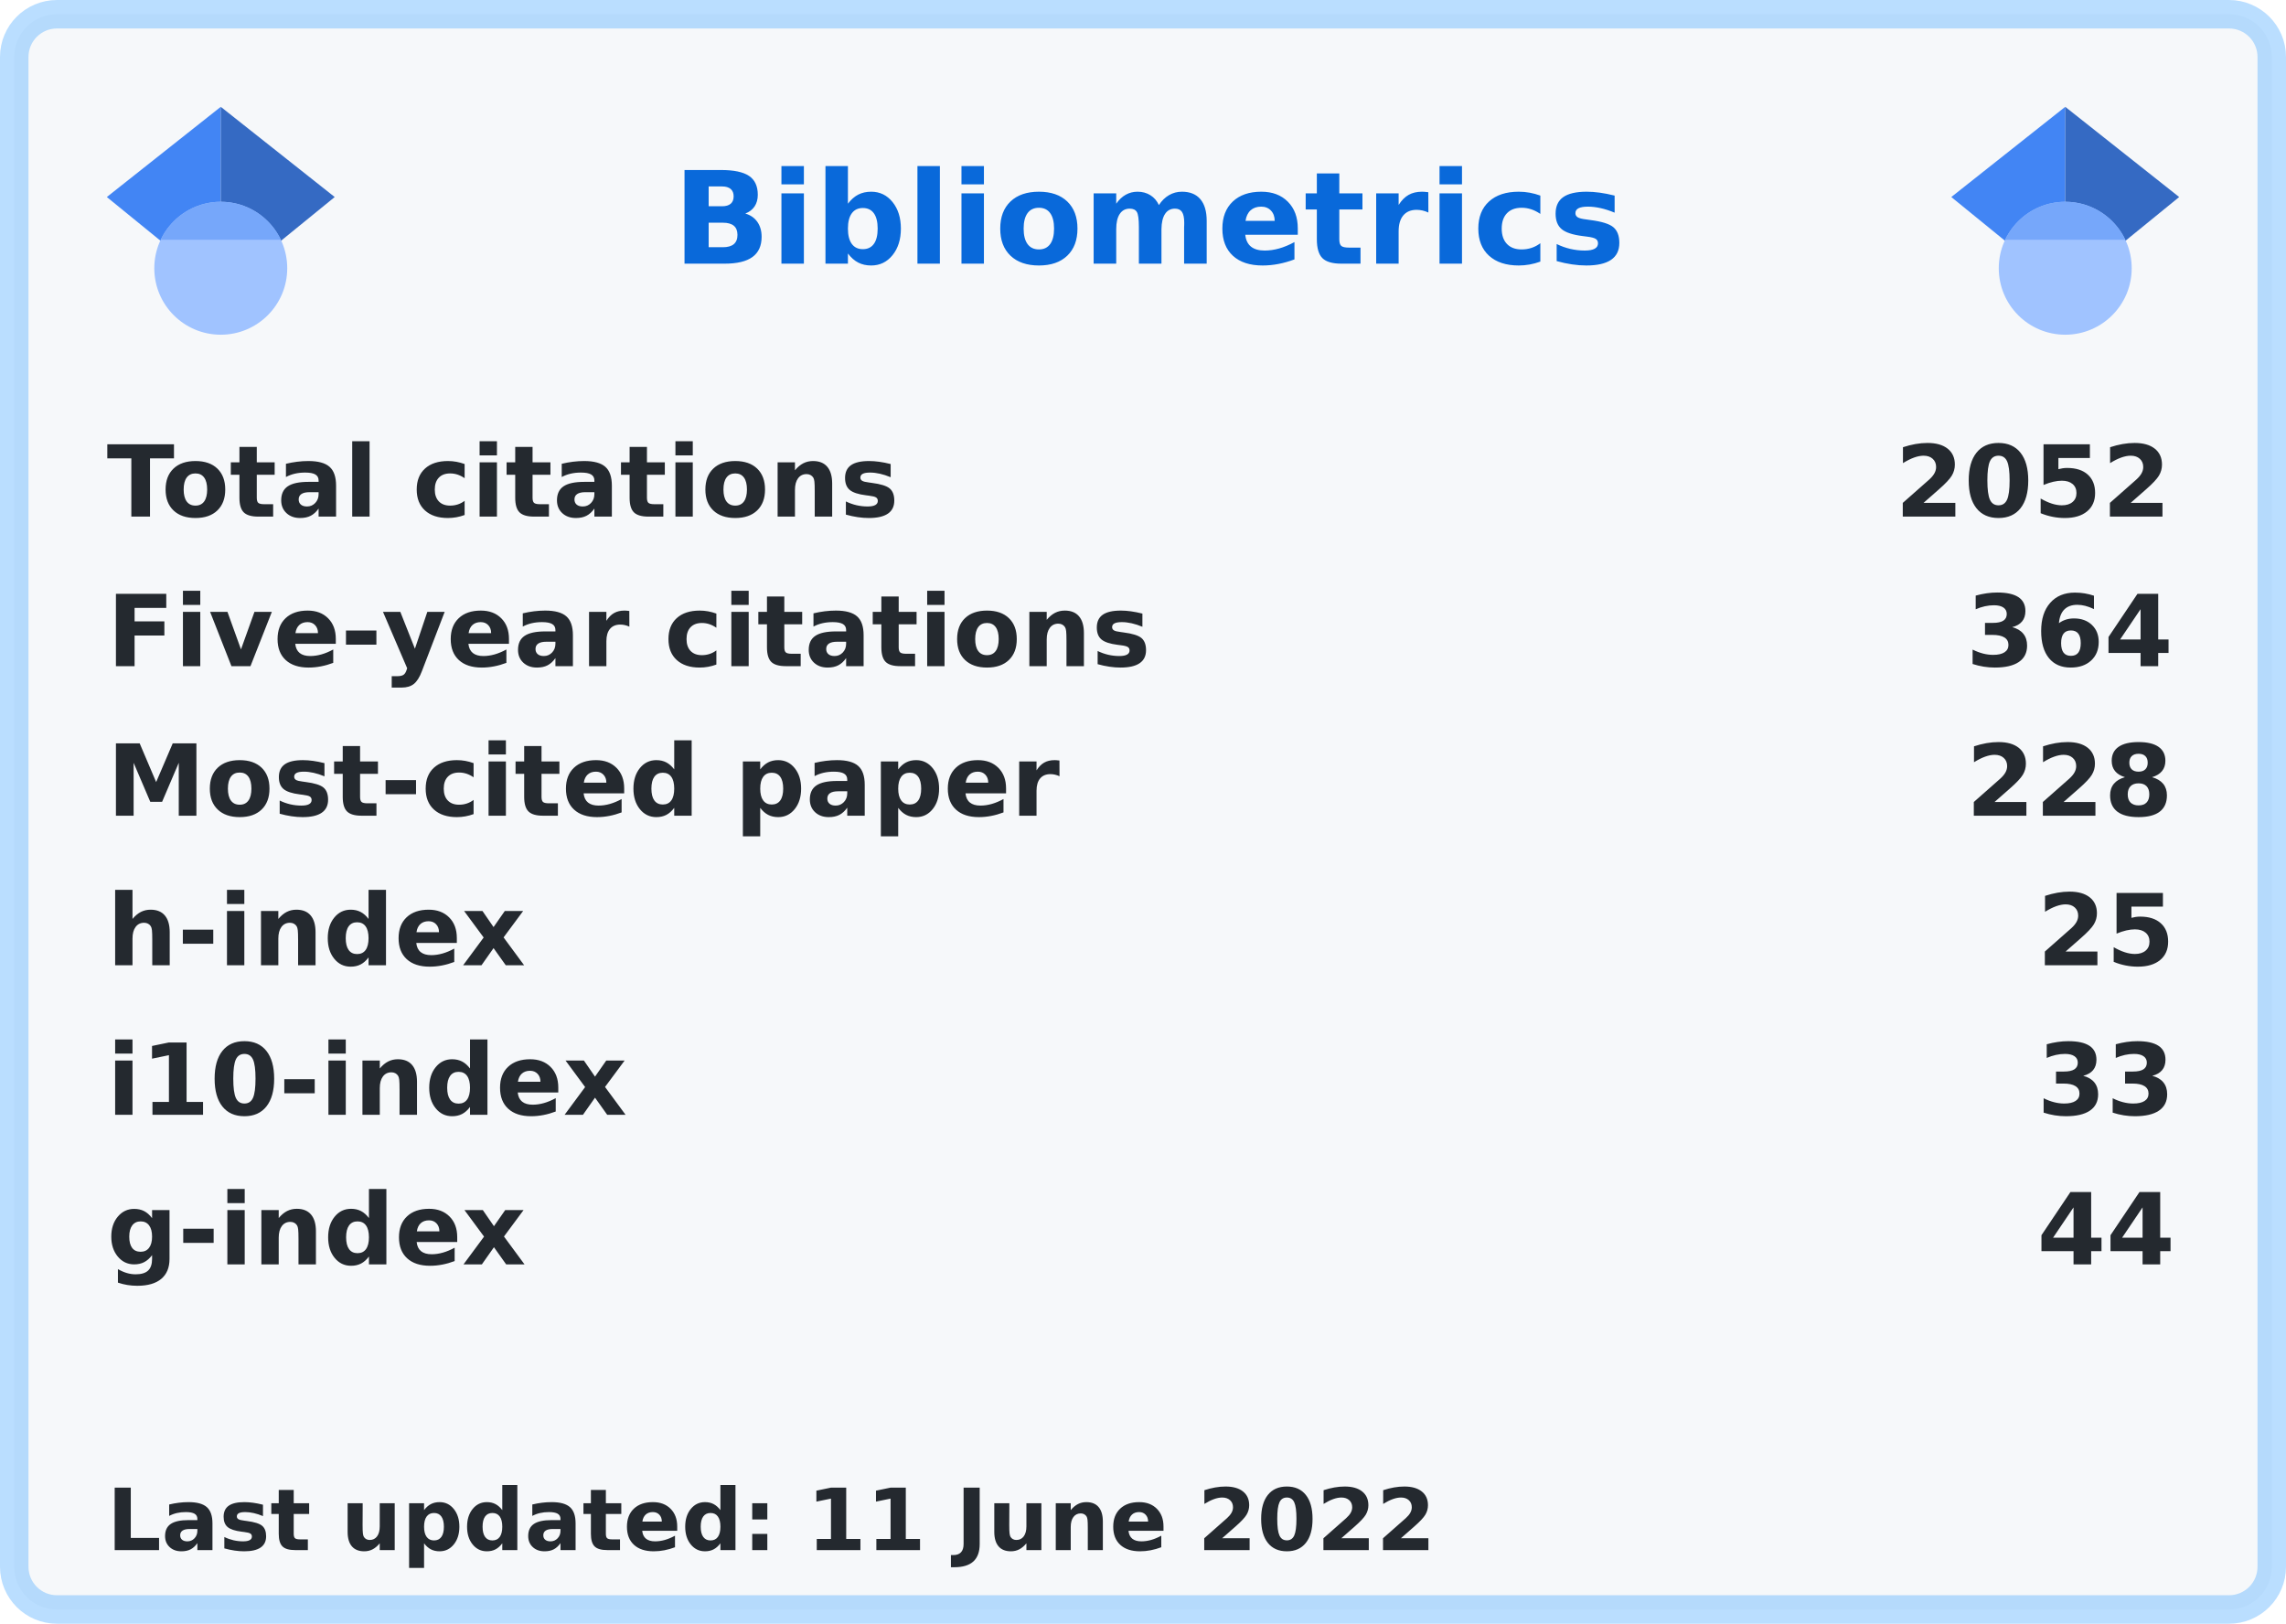
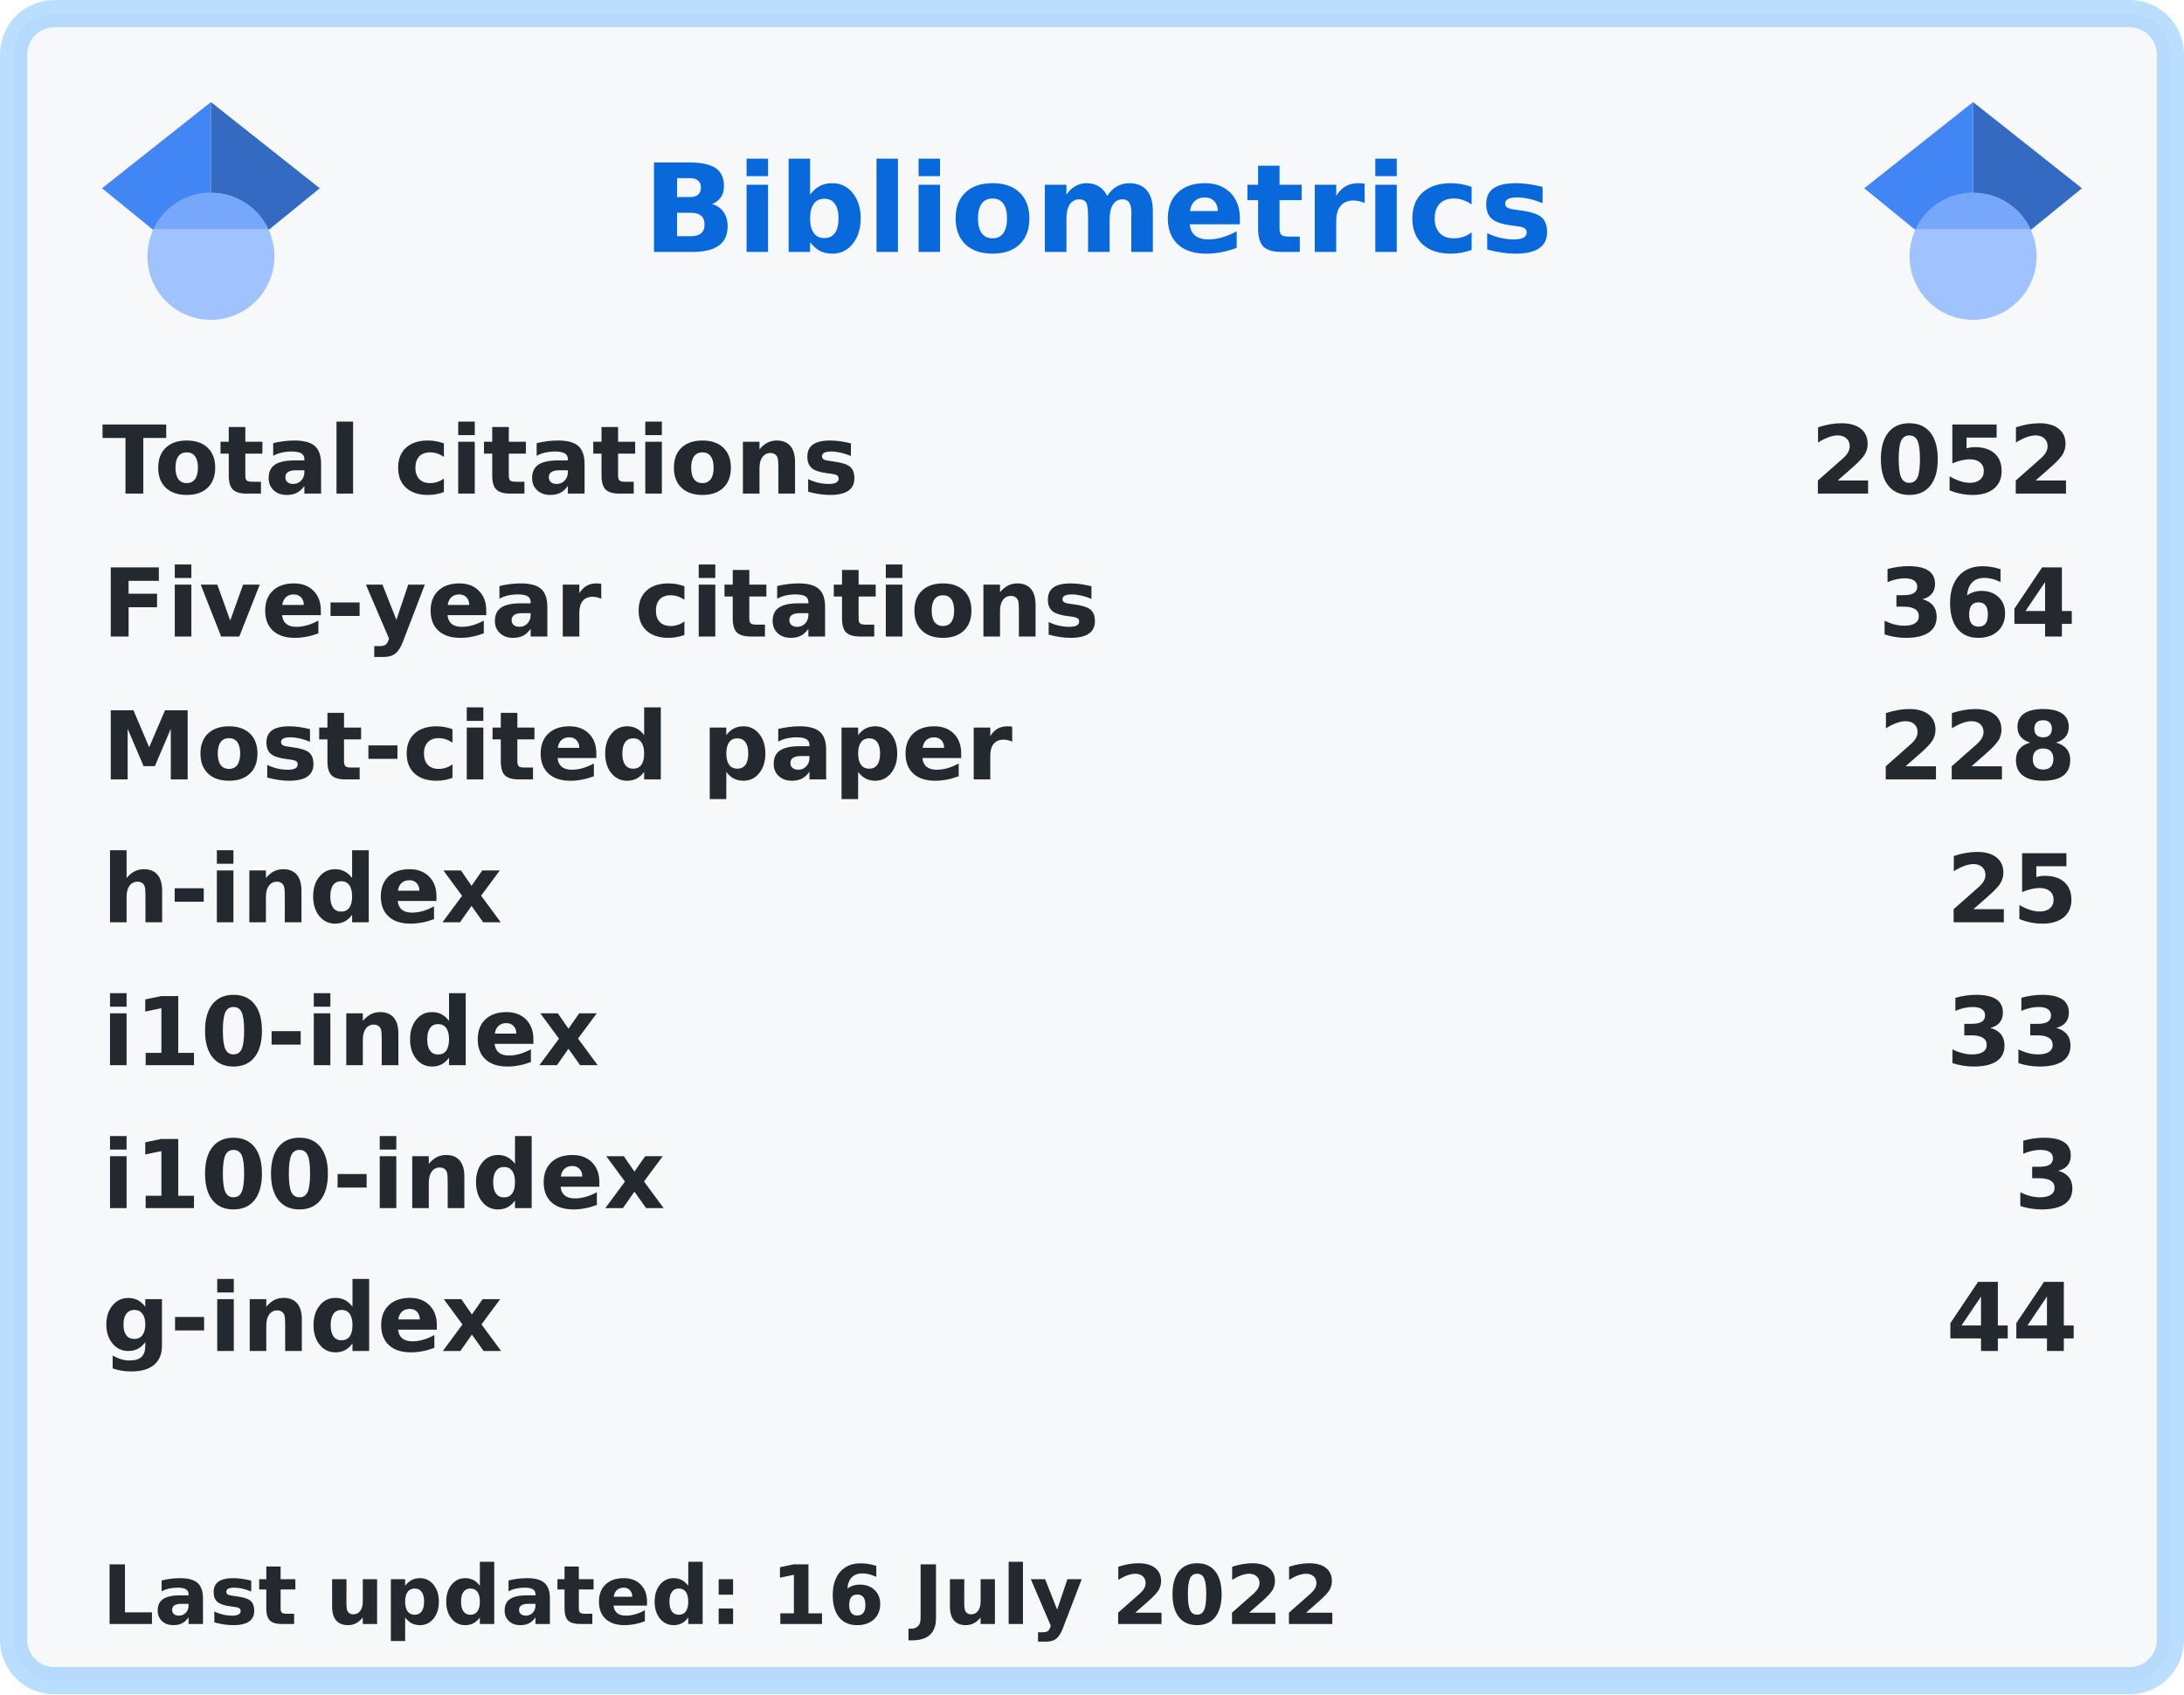
- <svg xmlns="http://www.w3.org/2000/svg" width="321" height="228" viewBox="0 0 321 228" lang="en" xml:lang="en">
-   <rect x="2" y="2" stroke-width="4" rx="6" width="317" height="224" stroke="rgba(84,174,255,0.4)" fill="#f6f8fa" />
+ <svg xmlns="http://www.w3.org/2000/svg" width="321" height="249" viewBox="0 0 321 249" lang="en" xml:lang="en">
+   <rect x="2" y="2" stroke-width="4" rx="6" width="317" height="245" stroke="rgba(84,174,255,0.4)" fill="#f6f8fa" />
  <g font-weight="600" font-size="110pt" font-family="Verdana,Geneva,DejaVu Sans,sans-serif" text-rendering="geometricPrecision">
    <text x="768" y="301" lengthAdjust="spacingAndGlyphs" textLength="1074" transform="scale(0.123)" fill="#0969da">Bibliometrics</text>
    <g fill="#24292f">
      <g transform="translate(15, 60)">
        <g transform="scale(0.095)">
          <text lengthAdjust="spacingAndGlyphs" textLength="1170" x="0" y="132">Total citations</text>
          <text lengthAdjust="spacingAndGlyphs" textLength="420" x="2643" y="132">2052</text>
        </g>
      </g>
      <g transform="translate(15, 81)">
        <g transform="scale(0.095)">
          <text lengthAdjust="spacingAndGlyphs" textLength="1524" x="0" y="132">Five-year citations</text>
          <text lengthAdjust="spacingAndGlyphs" textLength="315" x="2748" y="132">364</text>
        </g>
      </g>
      <g transform="translate(15, 102)">
        <g transform="scale(0.095)">
          <text lengthAdjust="spacingAndGlyphs" textLength="1395" x="0" y="132">Most-cited paper</text>
          <text lengthAdjust="spacingAndGlyphs" textLength="315" x="2748" y="132">228</text>
        </g>
      </g>
      <g transform="translate(15, 123)">
        <g transform="scale(0.095)">
          <text lengthAdjust="spacingAndGlyphs" textLength="621" x="0" y="132">h-index</text>
          <text lengthAdjust="spacingAndGlyphs" textLength="210" x="2853" y="132">25</text>
        </g>
      </g>
      <g transform="translate(15, 144)">
        <g transform="scale(0.095)">
          <text lengthAdjust="spacingAndGlyphs" textLength="772" x="0" y="132">i10-index</text>
          <text lengthAdjust="spacingAndGlyphs" textLength="210" x="2853" y="132">33</text>
        </g>
      </g>
      <g transform="translate(15, 165)">
        <g transform="scale(0.095)">
+           <text lengthAdjust="spacingAndGlyphs" textLength="878" x="0" y="132">i100-index</text>
+           <text lengthAdjust="spacingAndGlyphs" textLength="105" x="2958" y="132">3</text>
+         </g>
+       </g>
+       <g transform="translate(15, 186)">
+         <g transform="scale(0.095)">
          <text lengthAdjust="spacingAndGlyphs" textLength="621" x="0" y="132">g-index</text>
          <text lengthAdjust="spacingAndGlyphs" textLength="210" x="2853" y="132">44</text>
        </g>
      </g>
-       <g transform="translate(15, 207)">
+       <g transform="translate(15, 228)">
        <g transform="scale(0.082)">
-           <text lengthAdjust="spacingAndGlyphs" textLength="2279" x="0" y="130">Last updated: 11 June 2022</text>
+           <text lengthAdjust="spacingAndGlyphs" textLength="2217" x="0" y="130">Last updated: 16 July 2022</text>
        </g>
      </g>
      <svg x="15" y="15" width="32" height="32" viewBox="0 0 512 512">
        <path fill="#4285f4" d="M256 411.12L0 202.667 256 0z" />
        <path fill="#356ac3" d="M256 411.12l256-208.453L256 0z" />
        <circle fill="#a0c3ff" cx="256" cy="362.667" r="149.333" />
        <path fill="#76a7fa" d="M121.037 298.667c23.968-50.453 75.392-85.334 134.963-85.334s110.995 34.881 134.963 85.334H121.037z" />
      </svg>
      <svg x="274" y="15" width="32" height="32" viewBox="0 0 512 512">
        <path fill="#4285f4" d="M256 411.12L0 202.667 256 0z" />
        <path fill="#356ac3" d="M256 411.12l256-208.453L256 0z" />
        <circle fill="#a0c3ff" cx="256" cy="362.667" r="149.333" />
        <path fill="#76a7fa" d="M121.037 298.667c23.968-50.453 75.392-85.334 134.963-85.334s110.995 34.881 134.963 85.334H121.037z" />
      </svg>
    </g>
  </g>
</svg>
